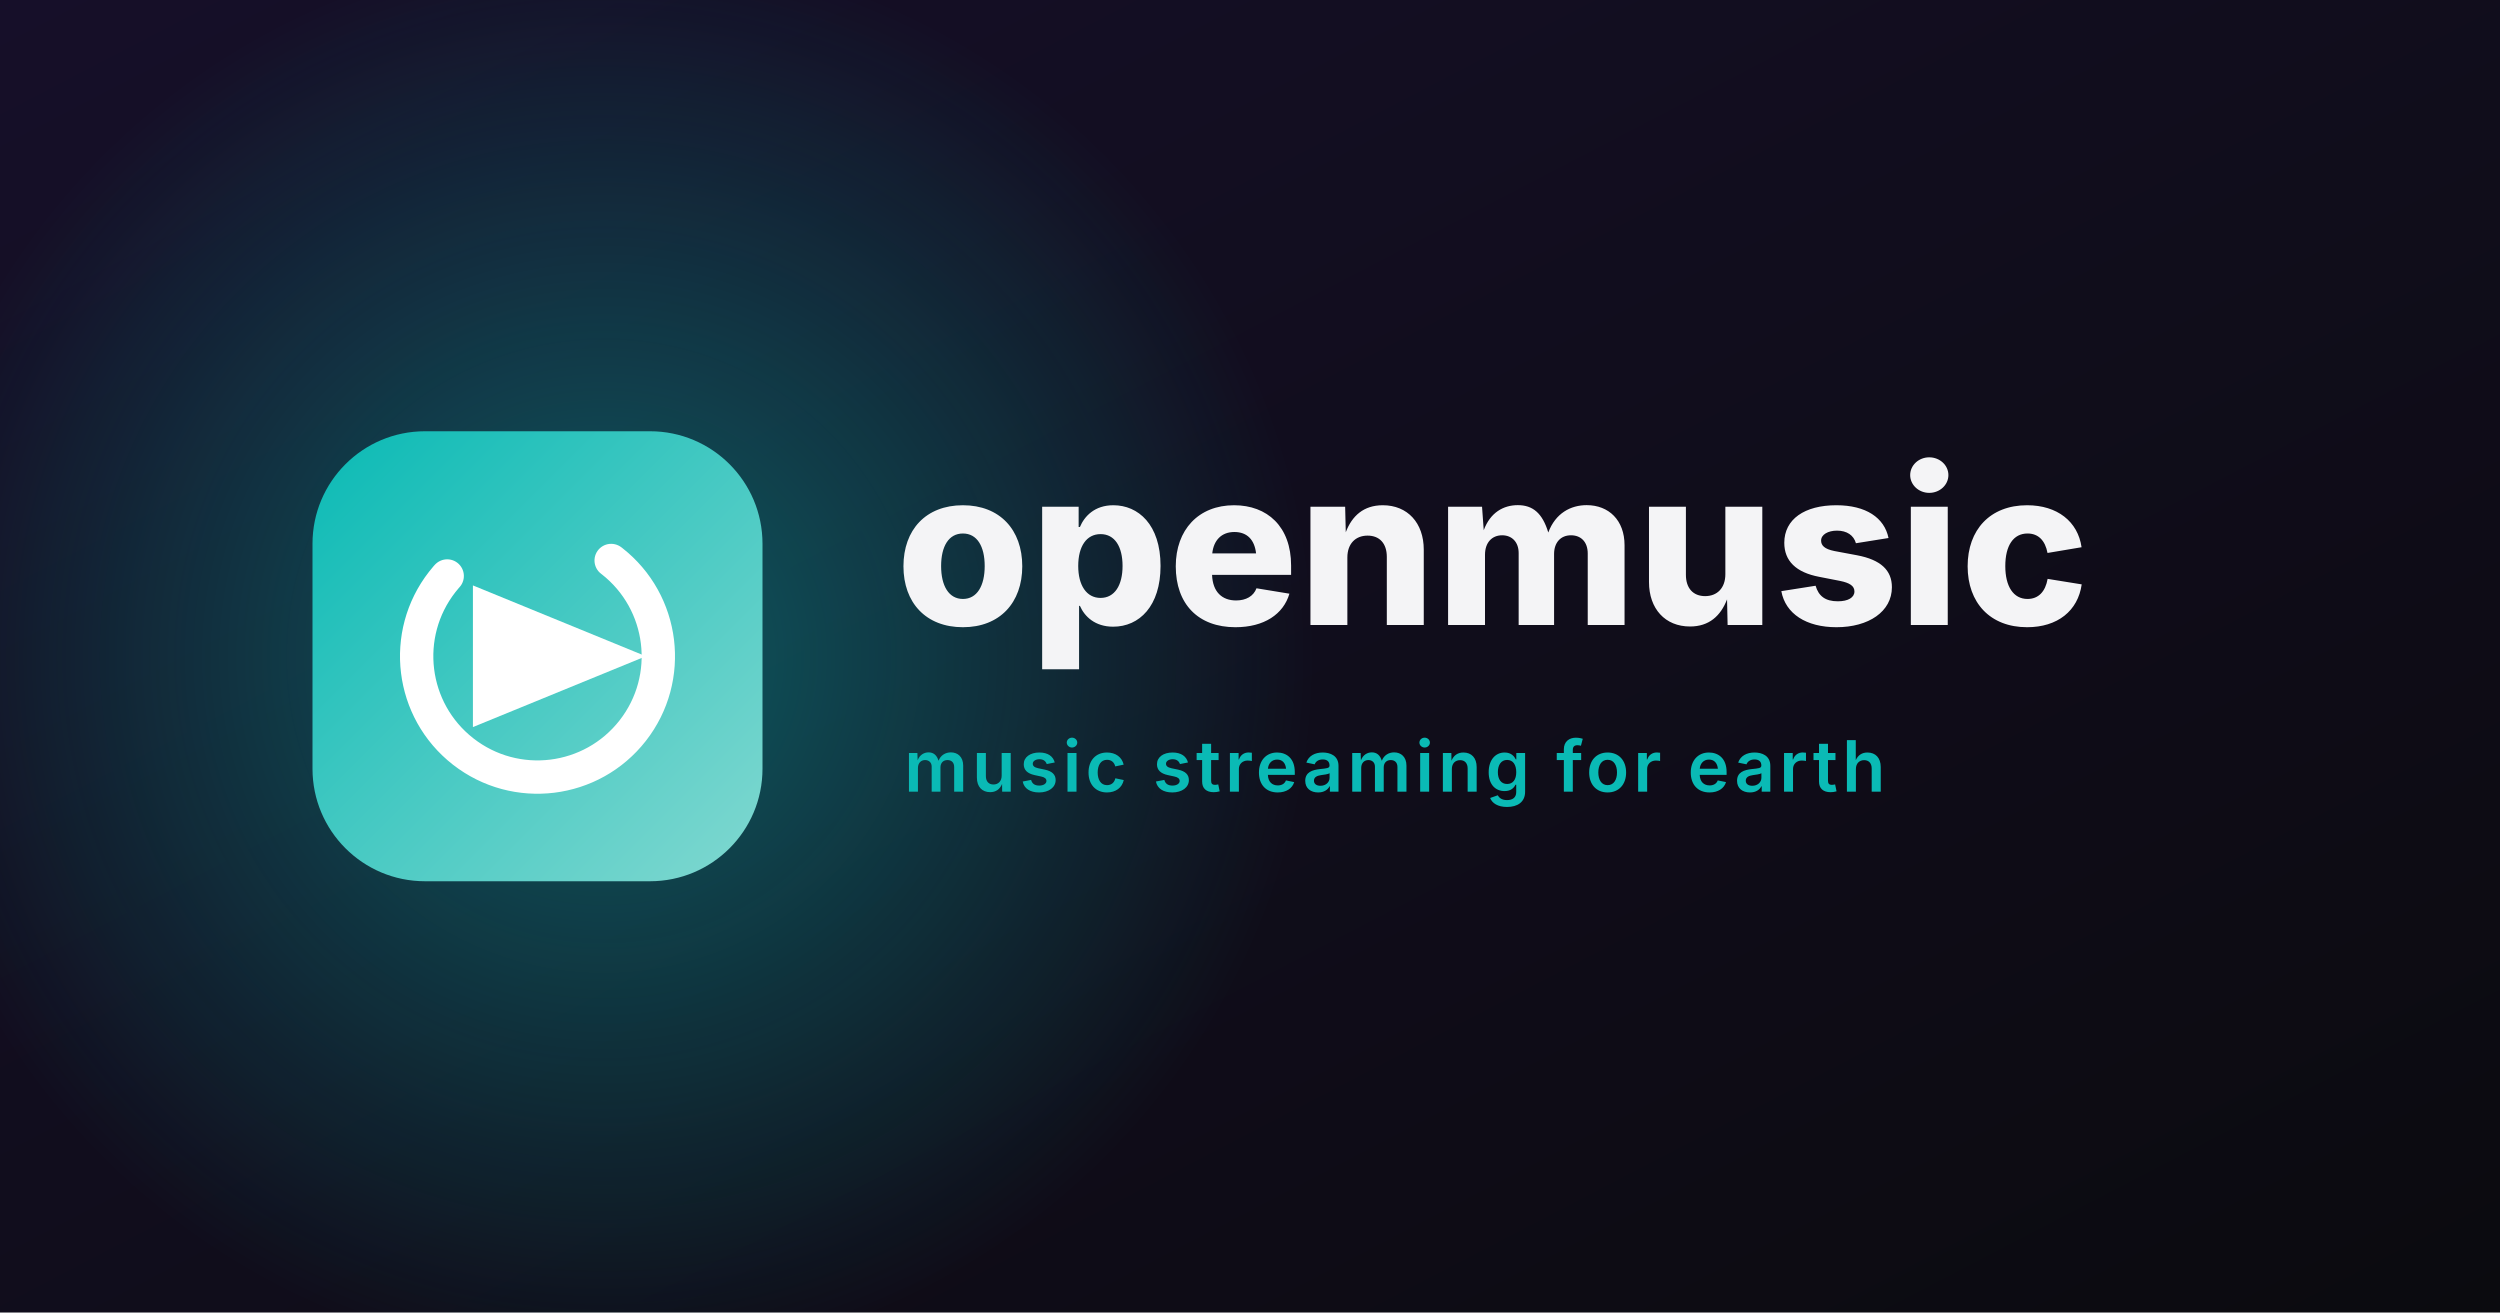
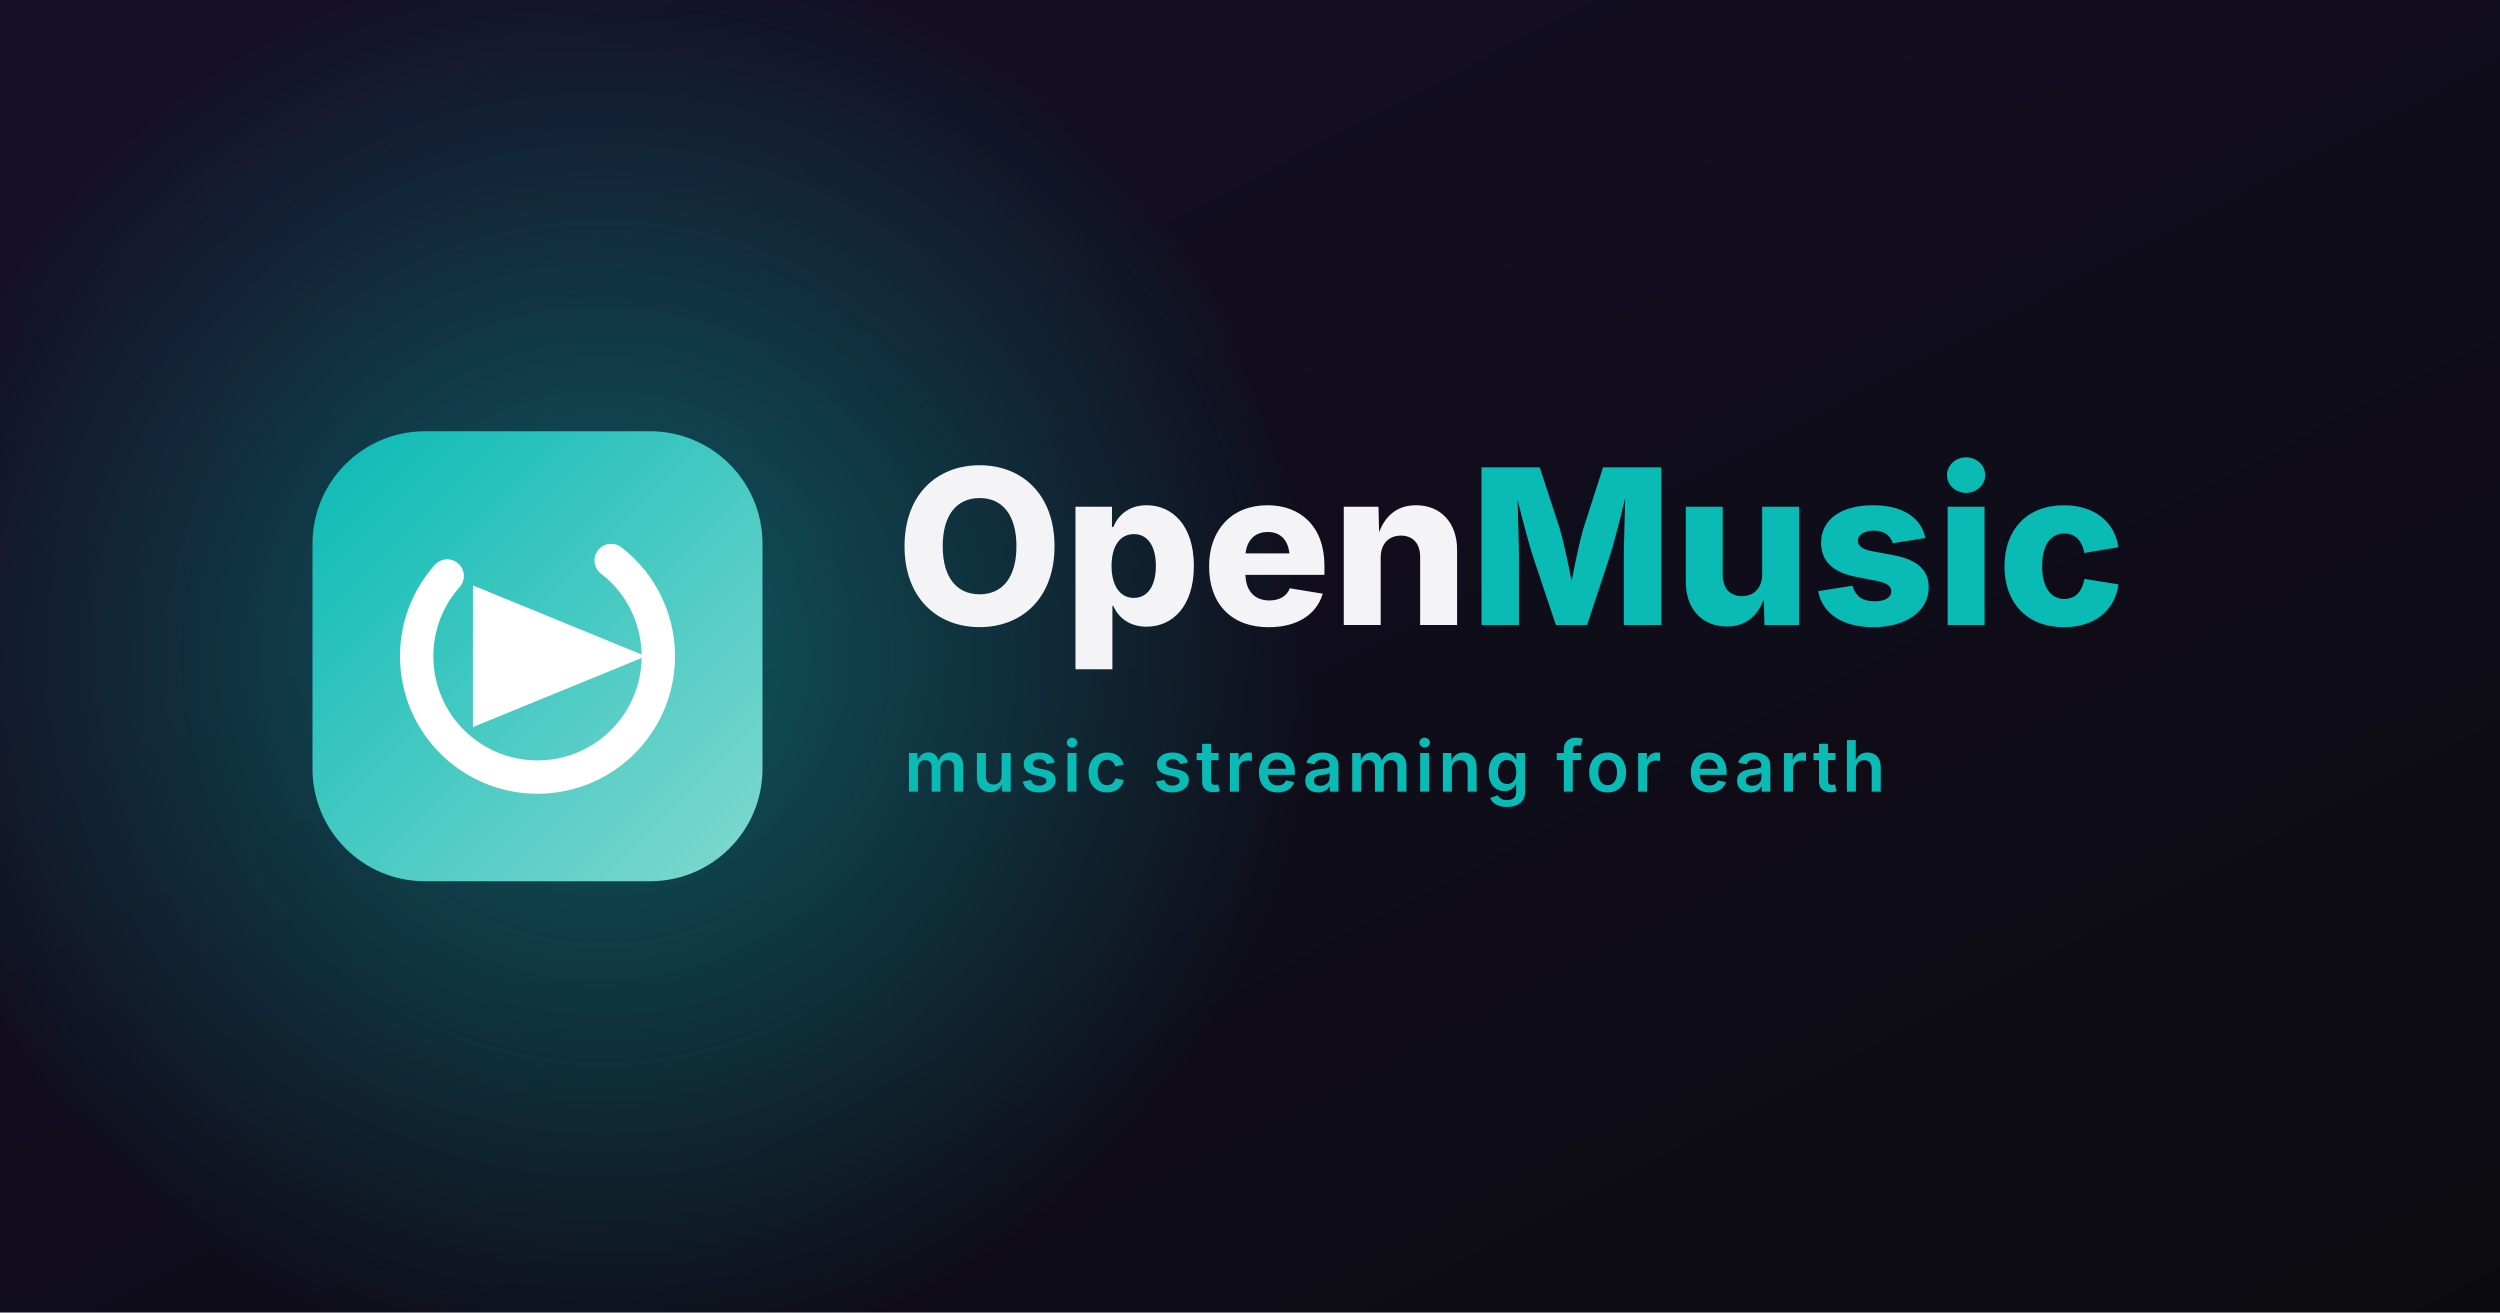
<svg xmlns="http://www.w3.org/2000/svg" viewBox="0 0 1200 630" width="1200" height="630">
  <defs>
    <linearGradient id="bg" x1="0" y1="0" x2="1" y2="1">
      <stop offset="0" stop-color="#160f29" />
      <stop offset="1" stop-color="#0b0b0f" />
    </linearGradient>
    <linearGradient id="tile" x1="0" y1="0" x2="1" y2="1">
      <stop offset="0" stop-color="#0abab5" />
      <stop offset="1" stop-color="#81d8d0" />
    </linearGradient>
    <radialGradient id="glow" cx="0.5" cy="0.5" r="0.5">
      <stop offset="0" stop-color="#0abab5" stop-opacity="0.45" />
      <stop offset="1" stop-color="#0abab5" stop-opacity="0" />
    </radialGradient>
  </defs>
  <rect width="1200" height="630" fill="url(#bg)" />
  <circle cx="290" cy="315" r="340" fill="url(#glow)" />
  <g transform="translate(150 207)">
    <rect width="216" height="216" rx="54" fill="url(#tile)" />
    <g transform="translate(108 108)">
      <circle r="58" fill="none" stroke="#fff" stroke-width="16" stroke-linecap="round" stroke-dasharray="277 87" transform="rotate(-52)" />
      <path d="M-31 -34 L52 0 L-31 34 Z" fill="#fff" />
    </g>
  </g>
-   <text x="430" y="300" font-family="Inter, system-ui, sans-serif" font-size="104" font-weight="800" fill="#f4f4f6">openmusic</text>
+   <text x="430" y="300" font-family="Inter, system-ui, sans-serif" font-size="104" font-weight="800" fill="#f4f4f6">Open<tspan fill="#0abab5">Music</tspan>
+   </text>
  <text x="434" y="380" font-family="Inter, system-ui, sans-serif" font-size="34" font-weight="600" fill="#0abab5" letter-spacing="2">music streaming for earth</text>
</svg>
